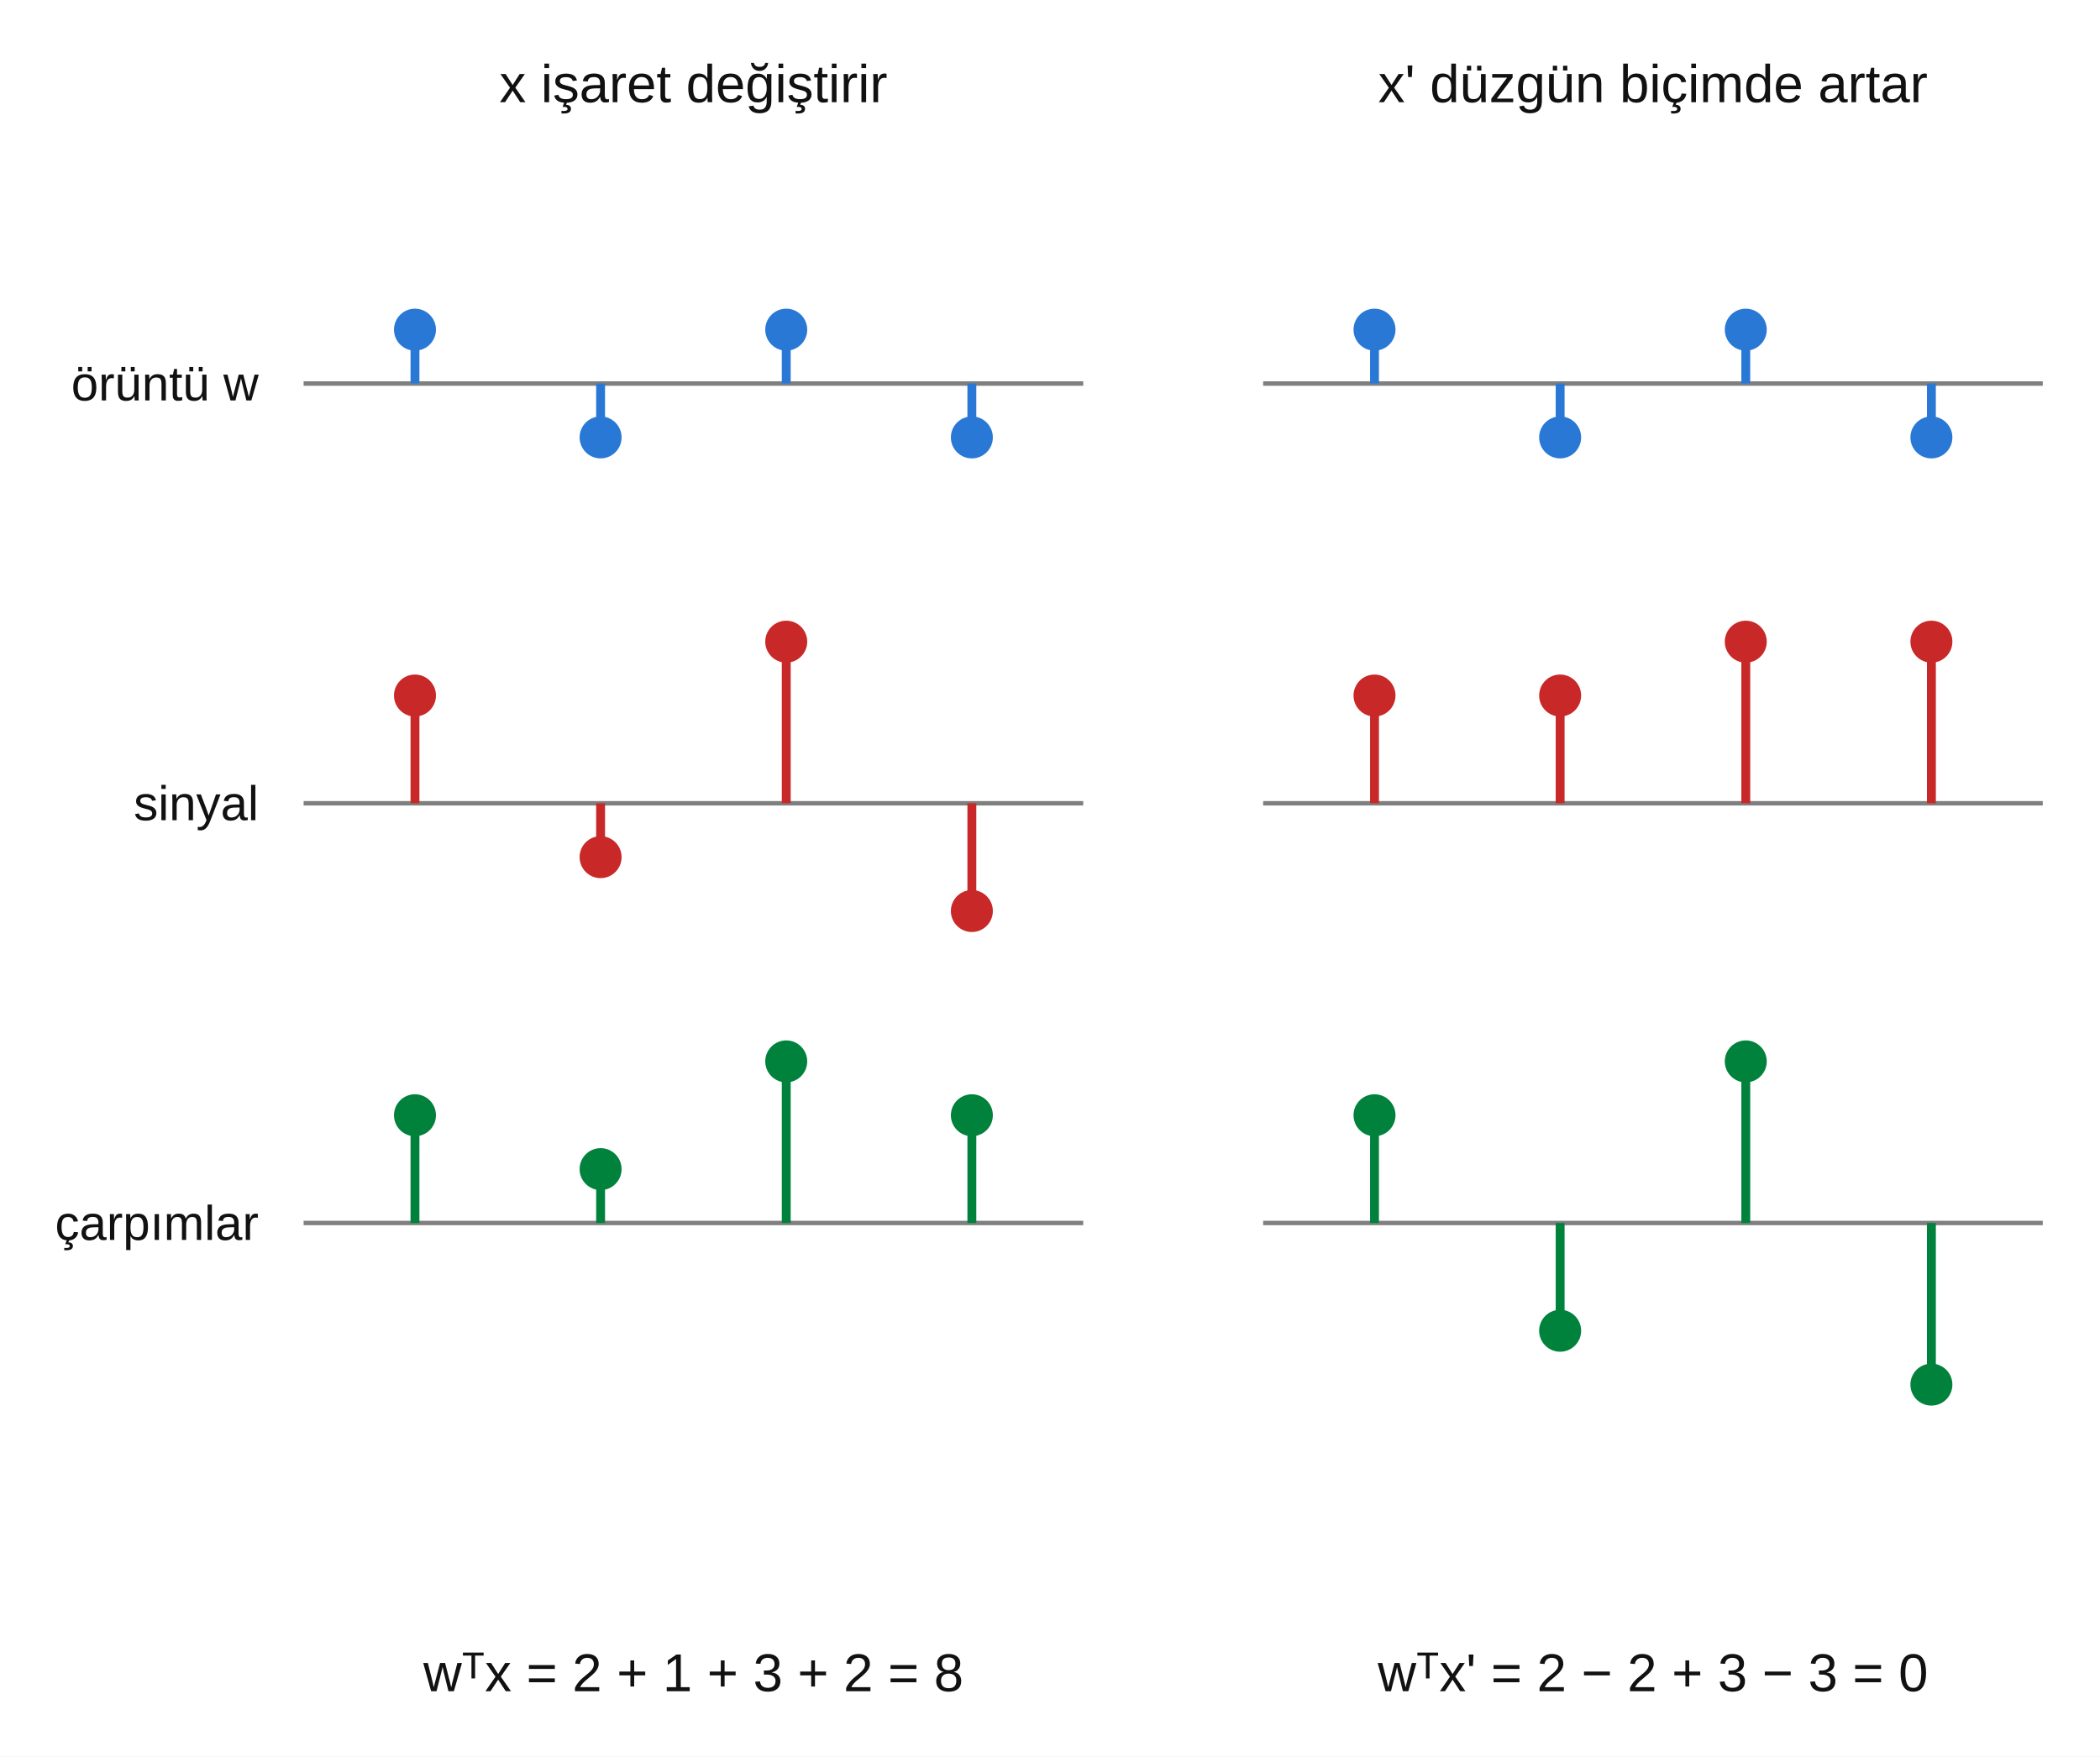
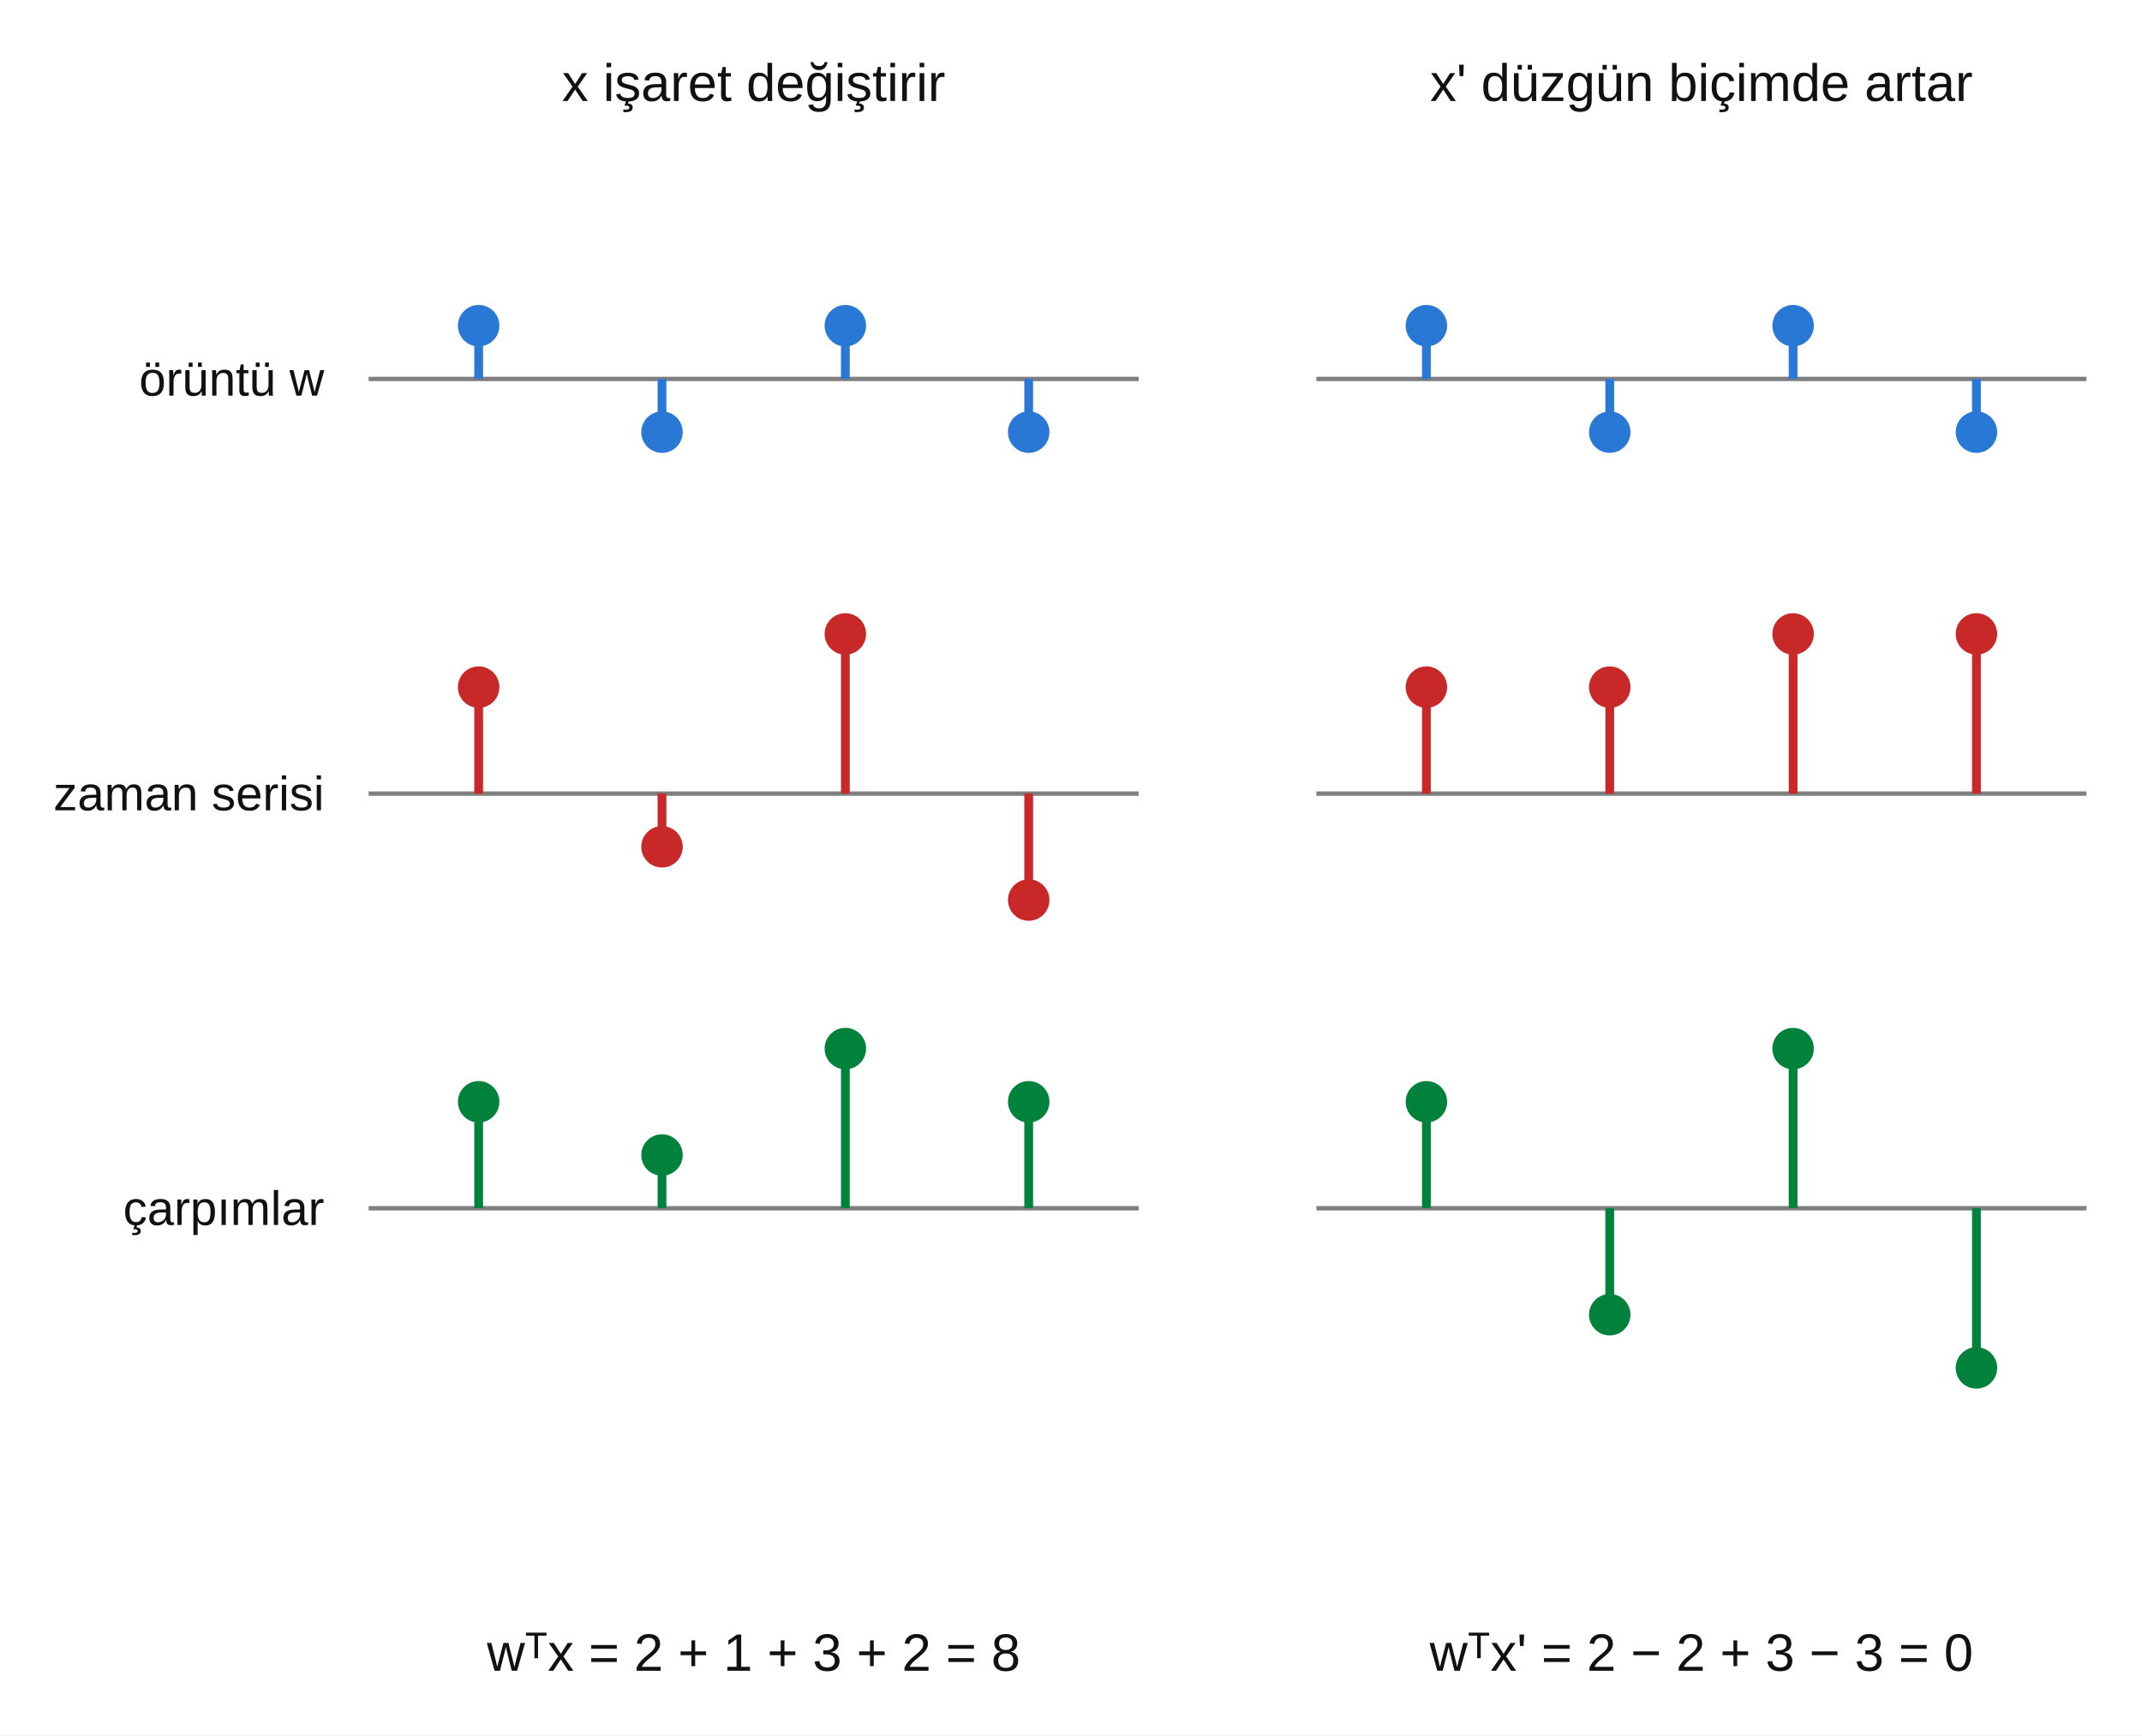
- <svg xmlns="http://www.w3.org/2000/svg" width="520" height="435" viewBox="566.811 131.046 945.455 790.909">
-   <rect x="566.811" y="131.046" width="945.455" height="790.909" fill="#ffffff" />
+ <svg xmlns="http://www.w3.org/2000/svg" width="537" height="435" viewBox="535.461 131.046 976.364 790.909">
+   <rect x="535.461" y="131.046" width="976.364" height="790.909" fill="#ffffff" />
  <path d="M703.5 303.75C820.5 303.75 937.5 303.75 1054.5 303.75" fill="none" stroke="#7f7f7f" stroke-width="2" stroke-linejoin="round" stroke-linecap="butt" />
  <path d="M753.64 303.75C753.64 295.66 753.64 287.58 753.64 279.49" fill="none" stroke="#2a78d6" stroke-width="4" stroke-linejoin="round" stroke-linecap="butt" />
  <path d="M763.09 279.49C763.09 274.27 758.86 270.04 753.64 270.04C748.42 270.04 744.19 274.27 744.19 279.49C744.19 284.71 748.42 288.94 753.64 288.94C758.86 288.94 763.09 284.71 763.09 279.49" fill="#2a78d6" />
  <path d="M837.21 303.75C837.21 311.84 837.21 319.92 837.21 328.01" fill="none" stroke="#2a78d6" stroke-width="4" stroke-linejoin="round" stroke-linecap="butt" />
  <path d="M846.66 328.01C846.66 322.79 842.43 318.56 837.21 318.56C832 318.56 827.76 322.79 827.76 328.01C827.76 333.23 832 337.46 837.21 337.46C842.43 337.46 846.66 333.23 846.66 328.01" fill="#2a78d6" />
  <path d="M920.79 303.75C920.79 295.66 920.79 287.58 920.79 279.49" fill="none" stroke="#2a78d6" stroke-width="4" stroke-linejoin="round" stroke-linecap="butt" />
  <path d="M930.24 279.49C930.24 274.27 926 270.04 920.79 270.04C915.57 270.04 911.34 274.27 911.34 279.49C911.34 284.71 915.57 288.94 920.79 288.94C926 288.94 930.24 284.71 930.24 279.49" fill="#2a78d6" />
  <path d="M1004.36 303.75C1004.36 311.84 1004.36 319.92 1004.36 328.01" fill="none" stroke="#2a78d6" stroke-width="4" stroke-linejoin="round" stroke-linecap="butt" />
  <path d="M1013.81 328.01C1013.81 322.79 1009.58 318.56 1004.36 318.56C999.14 318.56 994.91 322.79 994.91 328.01C994.91 333.23 999.14 337.46 1004.36 337.46C1009.58 337.46 1013.81 333.23 1013.81 328.01" fill="#2a78d6" />
  <path d="M703.5 492.75C820.5 492.75 937.5 492.75 1054.5 492.75" fill="none" stroke="#7f7f7f" stroke-width="2" stroke-linejoin="round" stroke-linecap="butt" />
  <path d="M753.64 492.75C753.64 476.58 753.64 460.41 753.64 444.23" fill="none" stroke="#c82828" stroke-width="4" stroke-linejoin="round" stroke-linecap="butt" />
  <path d="M763.09 444.23C763.09 439.02 758.86 434.78 753.64 434.78C748.42 434.78 744.19 439.02 744.19 444.23C744.19 449.45 748.42 453.68 753.64 453.68C758.86 453.68 763.09 449.45 763.09 444.23" fill="#c82828" />
  <path d="M837.21 492.75C837.21 500.84 837.21 508.92 837.21 517.01" fill="none" stroke="#c82828" stroke-width="4" stroke-linejoin="round" stroke-linecap="butt" />
  <path d="M846.66 517.01C846.66 511.79 842.43 507.56 837.21 507.56C832 507.56 827.76 511.79 827.76 517.01C827.76 522.23 832 526.46 837.21 526.46C842.43 526.46 846.66 522.23 846.66 517.01" fill="#c82828" />
  <path d="M920.79 492.75C920.79 468.49 920.79 444.23 920.79 419.98" fill="none" stroke="#c82828" stroke-width="4" stroke-linejoin="round" stroke-linecap="butt" />
  <path d="M930.24 419.98C930.24 414.76 926 410.53 920.79 410.53C915.57 410.53 911.34 414.76 911.34 419.98C911.34 425.2 915.57 429.43 920.79 429.43C926 429.43 930.24 425.2 930.24 419.98" fill="#c82828" />
  <path d="M1004.36 492.75C1004.36 508.92 1004.36 525.09 1004.36 541.27" fill="none" stroke="#c82828" stroke-width="4" stroke-linejoin="round" stroke-linecap="butt" />
  <path d="M1013.81 541.27C1013.81 536.05 1009.58 531.82 1004.36 531.82C999.14 531.82 994.91 536.05 994.91 541.27C994.91 546.48 999.14 550.72 1004.36 550.72C1009.58 550.72 1013.81 546.48 1013.81 541.27" fill="#c82828" />
  <path d="M703.5 681.75C820.5 681.75 937.5 681.75 1054.5 681.75" fill="none" stroke="#7f7f7f" stroke-width="2" stroke-linejoin="round" stroke-linecap="butt" />
  <path d="M753.64 681.75C753.64 665.58 753.64 649.41 753.64 633.23" fill="none" stroke="#00823c" stroke-width="4" stroke-linejoin="round" stroke-linecap="butt" />
  <path d="M763.09 633.23C763.09 628.02 758.86 623.78 753.64 623.78C748.42 623.78 744.19 628.02 744.19 633.23C744.19 638.45 748.42 642.68 753.64 642.68C758.86 642.68 763.09 638.45 763.09 633.23" fill="#00823c" />
  <path d="M837.21 681.75C837.21 673.66 837.21 665.58 837.21 657.49" fill="none" stroke="#00823c" stroke-width="4" stroke-linejoin="round" stroke-linecap="butt" />
  <path d="M846.66 657.49C846.66 652.27 842.43 648.04 837.21 648.04C832 648.04 827.76 652.27 827.76 657.49C827.76 662.71 832 666.94 837.21 666.94C842.43 666.94 846.66 662.71 846.66 657.49" fill="#00823c" />
  <path d="M920.79 681.75C920.79 657.49 920.79 633.23 920.79 608.98" fill="none" stroke="#00823c" stroke-width="4" stroke-linejoin="round" stroke-linecap="butt" />
  <path d="M930.24 608.98C930.24 603.76 926 599.53 920.79 599.53C915.57 599.53 911.34 603.76 911.34 608.98C911.34 614.2 915.57 618.43 920.79 618.43C926 618.43 930.24 614.2 930.24 608.98" fill="#00823c" />
  <path d="M1004.36 681.75C1004.36 665.58 1004.36 649.41 1004.36 633.23" fill="none" stroke="#00823c" stroke-width="4" stroke-linejoin="round" stroke-linecap="butt" />
  <path d="M1013.81 633.23C1013.81 628.02 1009.58 623.78 1004.36 623.78C999.14 623.78 994.91 628.02 994.91 633.23C994.91 638.45 999.14 642.68 1004.36 642.68C1009.58 642.68 1013.81 638.45 1013.81 633.23" fill="#00823c" />
  <text x="879" y="884.25" font-size="24" font-family="Arial, Helvetica, 'Liberation Sans', 'Nimbus Sans', 'Noto Sans CJK SC', 'Microsoft YaHei', 'PingFang SC', sans-serif" fill="#111111" text-anchor="middle" dominant-baseline="central">wᵀx = 2 + 1 + 3 + 2 = 8</text>
  <path d="M1135.5 303.75C1252.5 303.75 1369.5 303.75 1486.5 303.75" fill="none" stroke="#7f7f7f" stroke-width="2" stroke-linejoin="round" stroke-linecap="butt" />
  <path d="M1185.64 303.75C1185.64 295.66 1185.64 287.58 1185.64 279.49" fill="none" stroke="#2a78d6" stroke-width="4" stroke-linejoin="round" stroke-linecap="butt" />
  <path d="M1195.09 279.49C1195.09 274.27 1190.86 270.04 1185.64 270.04C1180.42 270.04 1176.19 274.27 1176.19 279.49C1176.19 284.71 1180.42 288.94 1185.64 288.94C1190.86 288.94 1195.09 284.71 1195.09 279.49" fill="#2a78d6" />
  <path d="M1269.21 303.75C1269.21 311.84 1269.21 319.92 1269.21 328.01" fill="none" stroke="#2a78d6" stroke-width="4" stroke-linejoin="round" stroke-linecap="butt" />
  <path d="M1278.66 328.01C1278.66 322.79 1274.43 318.56 1269.21 318.56C1264 318.56 1259.76 322.79 1259.76 328.01C1259.76 333.23 1264 337.46 1269.21 337.46C1274.43 337.46 1278.66 333.23 1278.66 328.01" fill="#2a78d6" />
  <path d="M1352.79 303.75C1352.79 295.66 1352.79 287.58 1352.79 279.49" fill="none" stroke="#2a78d6" stroke-width="4" stroke-linejoin="round" stroke-linecap="butt" />
  <path d="M1362.24 279.49C1362.24 274.27 1358 270.04 1352.79 270.04C1347.57 270.04 1343.34 274.27 1343.34 279.49C1343.34 284.71 1347.57 288.94 1352.79 288.94C1358 288.94 1362.24 284.71 1362.24 279.49" fill="#2a78d6" />
  <path d="M1436.36 303.75C1436.36 311.84 1436.36 319.92 1436.36 328.01" fill="none" stroke="#2a78d6" stroke-width="4" stroke-linejoin="round" stroke-linecap="butt" />
  <path d="M1445.81 328.01C1445.81 322.79 1441.58 318.56 1436.36 318.56C1431.14 318.56 1426.91 322.79 1426.91 328.01C1426.91 333.23 1431.14 337.46 1436.36 337.46C1441.58 337.46 1445.81 333.23 1445.81 328.01" fill="#2a78d6" />
  <path d="M1135.5 492.75C1252.5 492.75 1369.5 492.75 1486.5 492.75" fill="none" stroke="#7f7f7f" stroke-width="2" stroke-linejoin="round" stroke-linecap="butt" />
  <path d="M1185.64 492.75C1185.64 476.58 1185.64 460.41 1185.64 444.23" fill="none" stroke="#c82828" stroke-width="4" stroke-linejoin="round" stroke-linecap="butt" />
  <path d="M1195.09 444.23C1195.09 439.02 1190.86 434.78 1185.64 434.78C1180.42 434.78 1176.19 439.02 1176.19 444.23C1176.19 449.45 1180.42 453.68 1185.64 453.68C1190.86 453.68 1195.09 449.45 1195.09 444.23" fill="#c82828" />
  <path d="M1269.21 492.75C1269.21 476.58 1269.21 460.41 1269.21 444.23" fill="none" stroke="#c82828" stroke-width="4" stroke-linejoin="round" stroke-linecap="butt" />
  <path d="M1278.66 444.23C1278.66 439.02 1274.43 434.78 1269.21 434.78C1264 434.78 1259.76 439.02 1259.76 444.23C1259.76 449.45 1264 453.68 1269.21 453.68C1274.43 453.68 1278.66 449.45 1278.66 444.23" fill="#c82828" />
  <path d="M1352.79 492.75C1352.79 468.49 1352.79 444.23 1352.79 419.98" fill="none" stroke="#c82828" stroke-width="4" stroke-linejoin="round" stroke-linecap="butt" />
  <path d="M1362.24 419.98C1362.24 414.76 1358 410.53 1352.79 410.53C1347.57 410.53 1343.34 414.76 1343.34 419.98C1343.34 425.2 1347.57 429.43 1352.79 429.43C1358 429.43 1362.24 425.2 1362.24 419.98" fill="#c82828" />
  <path d="M1436.36 492.75C1436.36 468.49 1436.36 444.23 1436.36 419.98" fill="none" stroke="#c82828" stroke-width="4" stroke-linejoin="round" stroke-linecap="butt" />
  <path d="M1445.81 419.98C1445.81 414.76 1441.58 410.53 1436.36 410.53C1431.14 410.53 1426.91 414.76 1426.91 419.98C1426.91 425.2 1431.14 429.43 1436.36 429.43C1441.58 429.43 1445.81 425.2 1445.81 419.98" fill="#c82828" />
  <path d="M1135.5 681.75C1252.5 681.75 1369.5 681.75 1486.5 681.75" fill="none" stroke="#7f7f7f" stroke-width="2" stroke-linejoin="round" stroke-linecap="butt" />
  <path d="M1185.64 681.75C1185.64 665.58 1185.64 649.41 1185.64 633.23" fill="none" stroke="#00823c" stroke-width="4" stroke-linejoin="round" stroke-linecap="butt" />
  <path d="M1195.09 633.23C1195.09 628.02 1190.86 623.78 1185.64 623.78C1180.42 623.78 1176.19 628.02 1176.19 633.23C1176.19 638.45 1180.42 642.68 1185.64 642.68C1190.86 642.68 1195.09 638.45 1195.09 633.23" fill="#00823c" />
  <path d="M1269.21 681.75C1269.21 697.92 1269.21 714.09 1269.21 730.27" fill="none" stroke="#00823c" stroke-width="4" stroke-linejoin="round" stroke-linecap="butt" />
  <path d="M1278.66 730.27C1278.66 725.05 1274.43 720.82 1269.21 720.82C1264 720.82 1259.76 725.05 1259.76 730.27C1259.76 735.48 1264 739.72 1269.21 739.72C1274.43 739.72 1278.66 735.48 1278.66 730.27" fill="#00823c" />
  <path d="M1352.79 681.75C1352.79 657.49 1352.79 633.23 1352.79 608.98" fill="none" stroke="#00823c" stroke-width="4" stroke-linejoin="round" stroke-linecap="butt" />
  <path d="M1362.24 608.98C1362.24 603.76 1358 599.53 1352.79 599.53C1347.57 599.53 1343.34 603.76 1343.34 608.98C1343.34 614.2 1347.57 618.43 1352.79 618.43C1358 618.43 1362.24 614.2 1362.24 608.98" fill="#00823c" />
  <path d="M1436.36 681.75C1436.36 706.01 1436.36 730.27 1436.36 754.52" fill="none" stroke="#00823c" stroke-width="4" stroke-linejoin="round" stroke-linecap="butt" />
  <path d="M1445.81 754.52C1445.81 749.3 1441.58 745.07 1436.36 745.07C1431.14 745.07 1426.91 749.3 1426.91 754.52C1426.91 759.74 1431.14 763.97 1436.36 763.97C1441.58 763.97 1445.81 759.74 1445.81 754.52" fill="#00823c" />
  <text x="1311" y="884.25" font-size="24" font-family="Arial, Helvetica, 'Liberation Sans', 'Nimbus Sans', 'Noto Sans CJK SC', 'Microsoft YaHei', 'PingFang SC', sans-serif" fill="#111111" text-anchor="middle" dominant-baseline="central">wᵀx' = 2 − 2 + 3 − 3 = 0</text>
  <text x="879" y="168.75" font-size="24" font-family="Arial, Helvetica, 'Liberation Sans', 'Nimbus Sans', 'Noto Sans CJK SC', 'Microsoft YaHei', 'PingFang SC', sans-serif" fill="#111111" text-anchor="middle" dominant-baseline="central">x işaret değiştirir</text>
  <text x="1311" y="168.75" font-size="24" font-family="Arial, Helvetica, 'Liberation Sans', 'Nimbus Sans', 'Noto Sans CJK SC', 'Microsoft YaHei', 'PingFang SC', sans-serif" fill="#111111" text-anchor="middle" dominant-baseline="central">x' düzgün biçimde artar</text>
  <text x="683.25" y="303.75" font-size="22" font-family="Arial, Helvetica, 'Liberation Sans', 'Nimbus Sans', 'Noto Sans CJK SC', 'Microsoft YaHei', 'PingFang SC', sans-serif" fill="#111111" text-anchor="end" dominant-baseline="central">örüntü w</text>
-   <text x="683.25" y="492.75" font-size="22" font-family="Arial, Helvetica, 'Liberation Sans', 'Nimbus Sans', 'Noto Sans CJK SC', 'Microsoft YaHei', 'PingFang SC', sans-serif" fill="#111111" text-anchor="end" dominant-baseline="central">sinyal</text>
+   <text x="683.25" y="492.75" font-size="22" font-family="Arial, Helvetica, 'Liberation Sans', 'Nimbus Sans', 'Noto Sans CJK SC', 'Microsoft YaHei', 'PingFang SC', sans-serif" fill="#111111" text-anchor="end" dominant-baseline="central">zaman serisi</text>
  <text x="683.25" y="681.75" font-size="22" font-family="Arial, Helvetica, 'Liberation Sans', 'Nimbus Sans', 'Noto Sans CJK SC', 'Microsoft YaHei', 'PingFang SC', sans-serif" fill="#111111" text-anchor="end" dominant-baseline="central">çarpımlar</text>
</svg>
